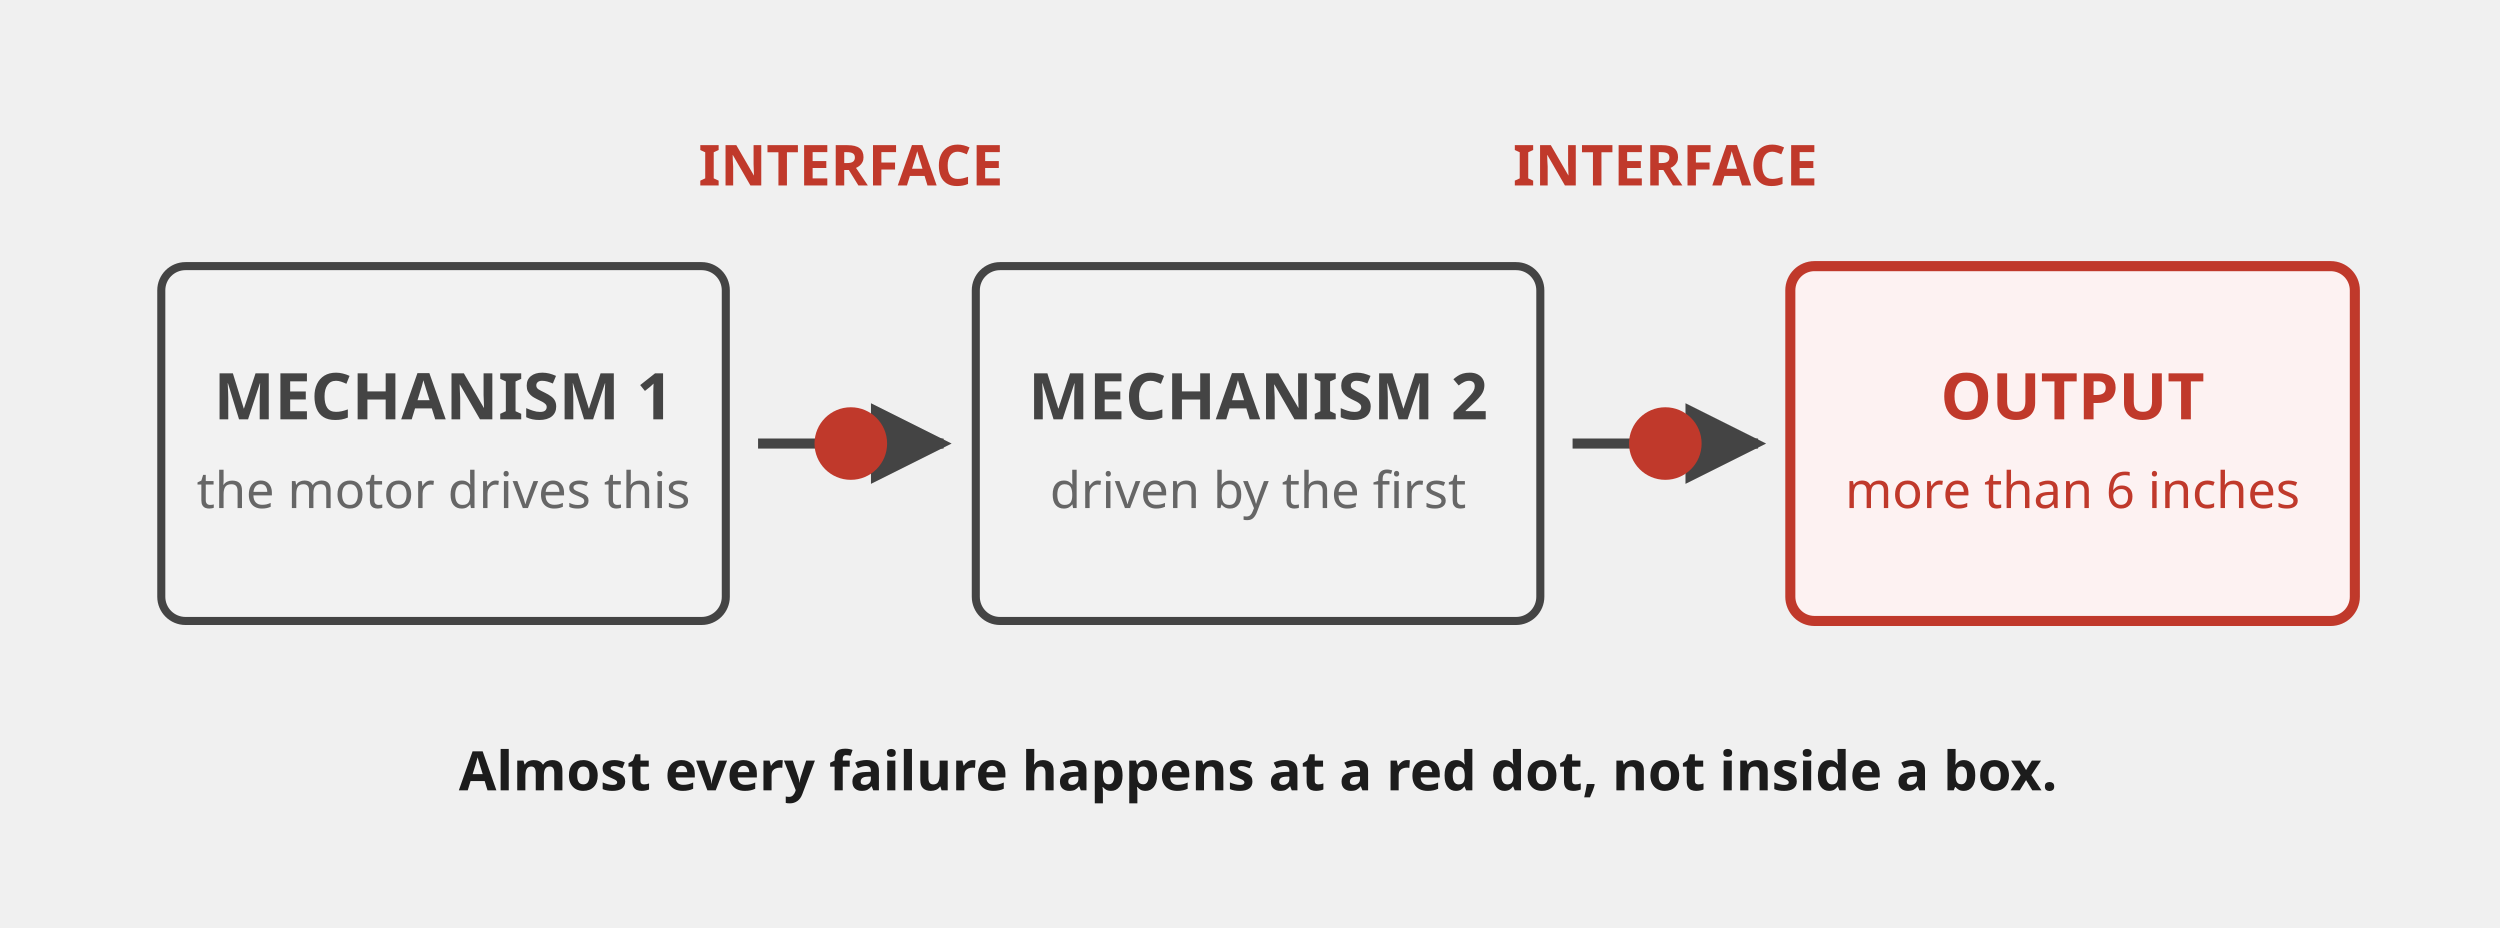
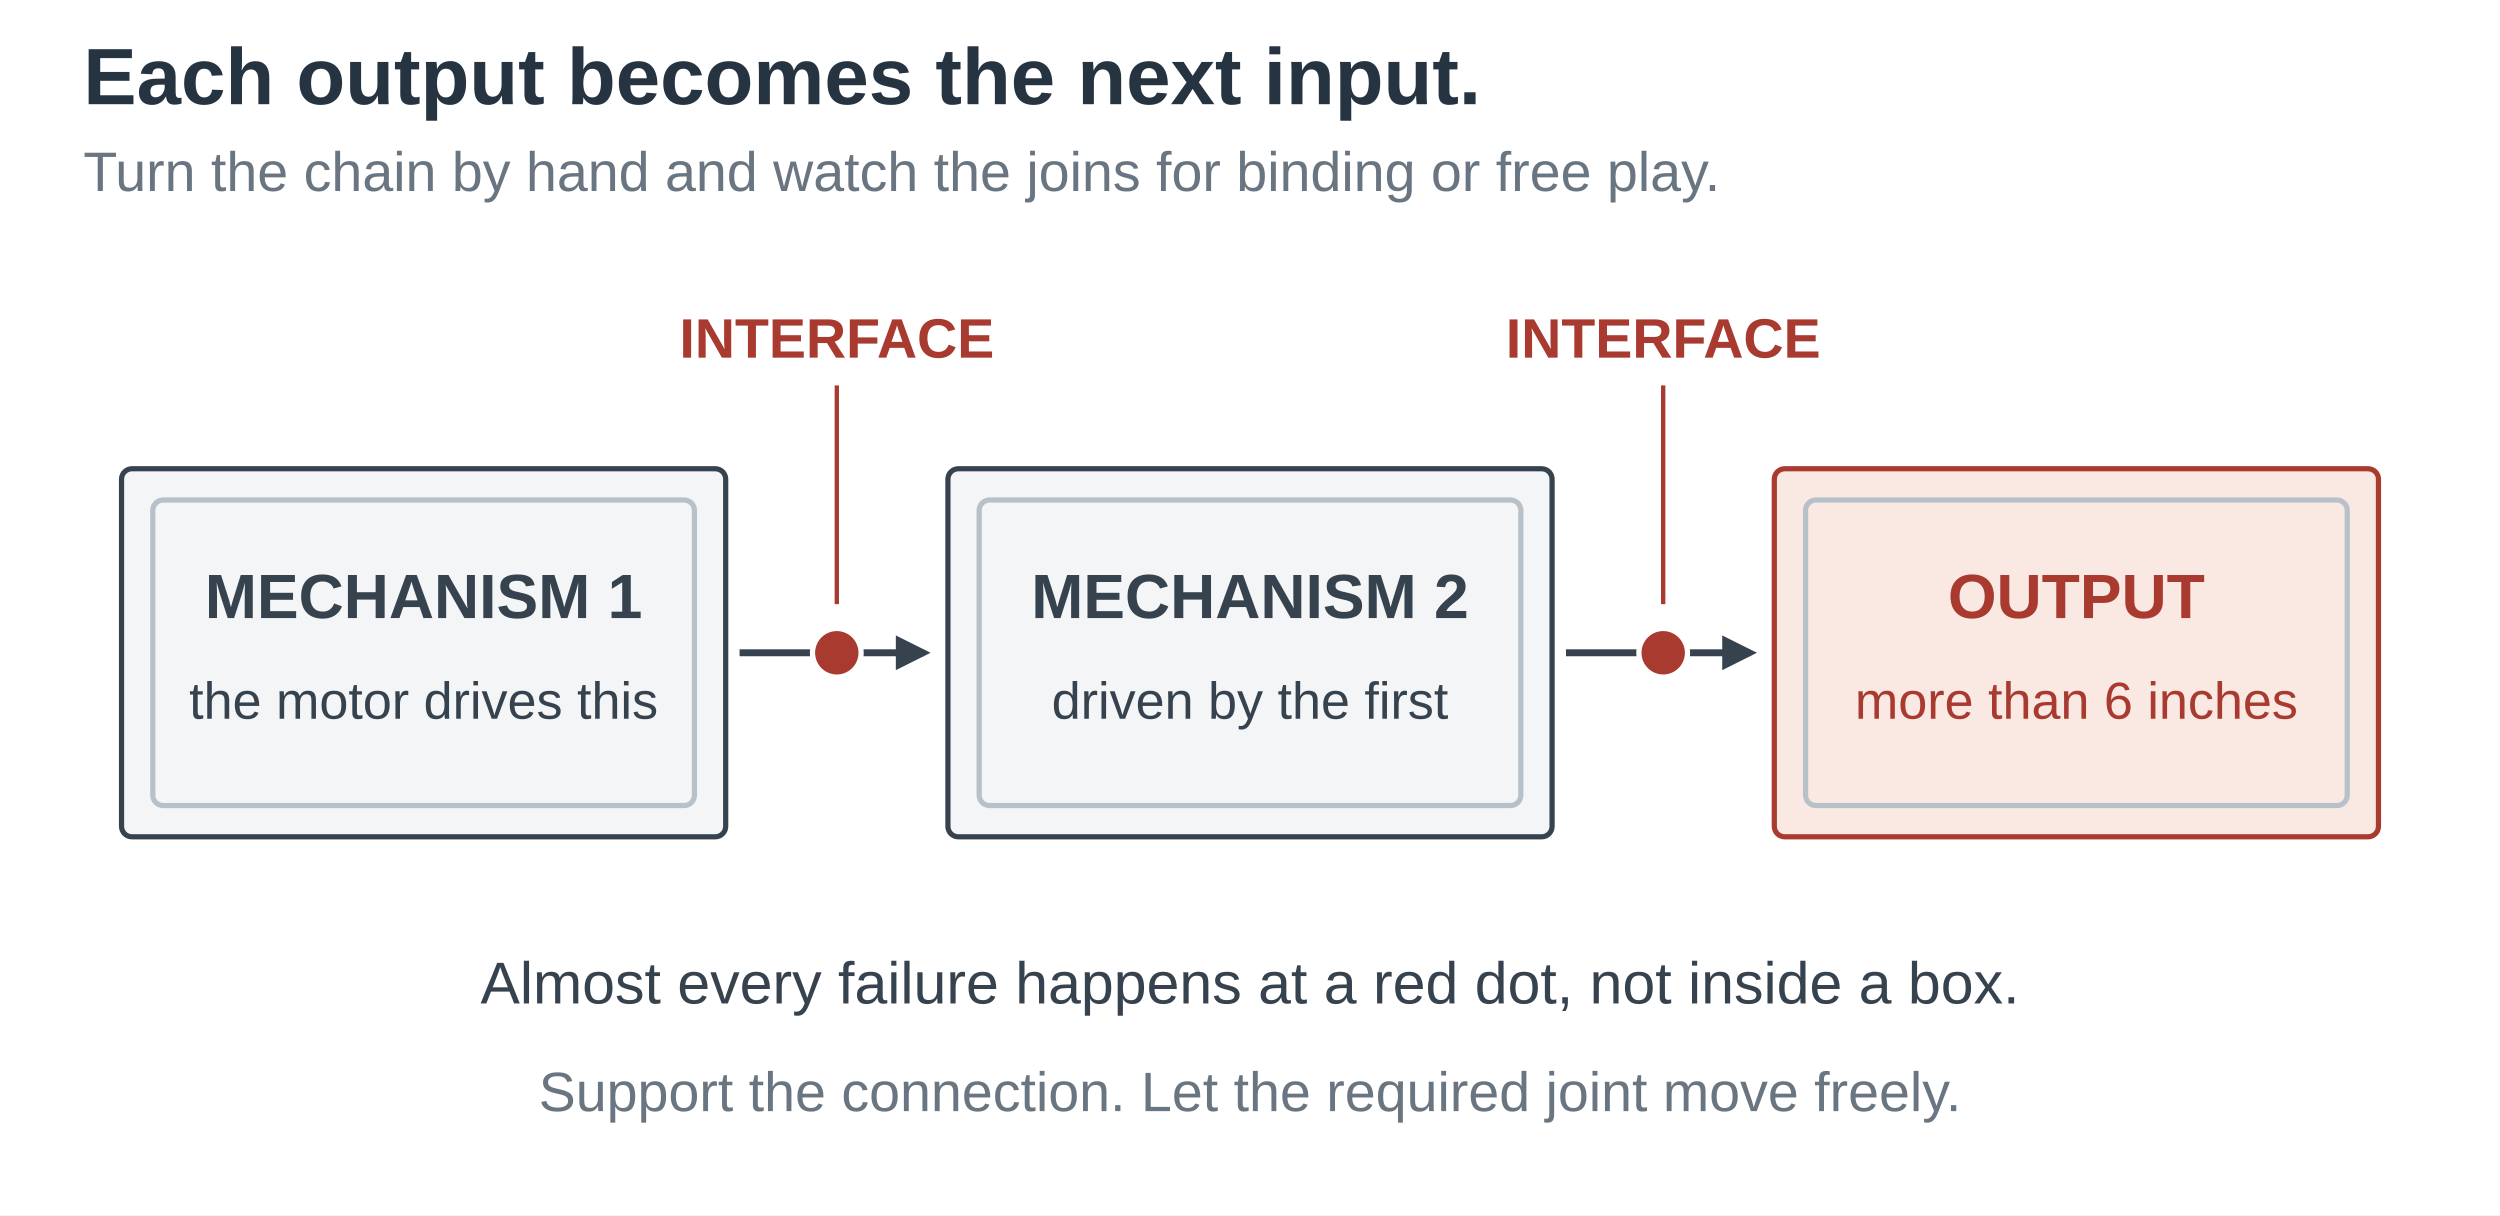
- <svg xmlns="http://www.w3.org/2000/svg" viewBox="0 0 620 230" role="img" aria-label="Three blocks in a row connected by arrows: mechanism one, mechanism two, and the output. The two connection points between the blocks are marked as interfaces, where most failures happen.">
+ <svg xmlns="http://www.w3.org/2000/svg" viewBox="0 0 720 350" role="img" aria-labelledby="series-mechanisms-title series-mechanisms-description">
  <defs>
-     <marker id="flowA" viewBox="0 0 10 10" refX="9" refY="5" markerWidth="8" markerHeight="8" orient="auto-start-reverse">
-       <path d="M0,0 L10,5 L0,10 z" fill="#444" />
+     <marker id="series-flow" viewBox="0 0 10 10" refX="8" refY="5" markerWidth="5" markerHeight="5" orient="auto">
+       <path d="M0 0 10 5 0 10Z" fill="#36434f" />
    </marker>
  </defs>
-   <rect x="40" y="66" width="140" height="88" rx="6" fill="#F2F2F2" stroke="#444" stroke-width="2" />
-   <text x="110" y="104" text-anchor="middle" font-family="'Barlow Condensed',sans-serif" font-size="16" font-weight="700" fill="#444">MECHANISM 1</text>
-   <text x="110" y="126" text-anchor="middle" font-family="'Barlow',sans-serif" font-size="12.5" fill="#666">the motor drives this</text>
-   <line x1="188" y1="110" x2="234" y2="110" stroke="#444" stroke-width="2.5" marker-end="url(#flowA)" />
-   <rect x="242" y="66" width="140" height="88" rx="6" fill="#F2F2F2" stroke="#444" stroke-width="2" />
-   <text x="312" y="104" text-anchor="middle" font-family="'Barlow Condensed',sans-serif" font-size="16" font-weight="700" fill="#444">MECHANISM 2</text>
-   <text x="312" y="126" text-anchor="middle" font-family="'Barlow',sans-serif" font-size="12.5" fill="#666">driven by the first</text>
-   <line x1="390" y1="110" x2="436" y2="110" stroke="#444" stroke-width="2.5" marker-end="url(#flowA)" />
-   <rect x="444" y="66" width="140" height="88" rx="6" fill="#FDF2F2" stroke="#C0392B" stroke-width="2.5" />
-   <text x="514" y="104" text-anchor="middle" font-family="'Barlow Condensed',sans-serif" font-size="16" font-weight="700" fill="#C0392B">OUTPUT</text>
-   <text x="514" y="126" text-anchor="middle" font-family="'Barlow',sans-serif" font-size="12.5" fill="#C0392B">more than 6 inches</text>
-   <circle cx="211" cy="110" r="9" fill="#C0392B" />
-   <circle cx="413" cy="110" r="9" fill="#C0392B" />
-   <text x="211" y="46" text-anchor="middle" font-family="'Barlow Condensed',sans-serif" font-size="14" font-weight="700" fill="#C0392B">INTERFACE</text>
-   <text x="413" y="46" text-anchor="middle" font-family="'Barlow Condensed',sans-serif" font-size="14" font-weight="700" fill="#C0392B">INTERFACE</text>
-   <text x="312" y="196" text-anchor="middle" font-family="'Barlow',sans-serif" font-size="13.5" font-weight="600" fill="#1C1C1C">Almost every failure happens at a red dot, not inside a box.</text>
+   <rect width="720" height="350" fill="#fff" />
+   <g font-family="Barlow, Arial, sans-serif" fill="#263340" font-size="16">
+     <text x="24" y="30" font-size="23" fill="#263340" font-weight="600">Each output becomes the next input.</text>
+     <text x="24" y="55" font-size="16" fill="#697580">Turn the chain by hand and watch the joins for binding or free play.</text>
+     <rect x="35" y="135" width="174" height="106" rx="3" fill="#f3f5f6" stroke="#36434f" stroke-width="1.5" />
+     <rect x="44" y="144" width="156" height="88" rx="3" fill="none" stroke="#b7c1c9" stroke-width="1.5" />
+     <text x="122" y="178" font-size="18" fill="#36434f" text-anchor="middle" font-weight="600">MECHANISM 1</text>
+     <text x="122" y="207" font-size="15" fill="#36434f" text-anchor="middle">the motor drives this</text>
+     <rect x="273" y="135" width="174" height="106" rx="3" fill="#f3f5f6" stroke="#36434f" stroke-width="1.5" />
+     <rect x="282" y="144" width="156" height="88" rx="3" fill="none" stroke="#b7c1c9" stroke-width="1.5" />
+     <text x="360" y="178" font-size="18" fill="#36434f" text-anchor="middle" font-weight="600">MECHANISM 2</text>
+     <text x="360" y="207" font-size="15" fill="#36434f" text-anchor="middle">driven by the first</text>
+     <rect x="511" y="135" width="174" height="106" rx="3" fill="#fae8e3" stroke="#a83a30" stroke-width="1.5" />
+     <rect x="520" y="144" width="156" height="88" rx="3" fill="none" stroke="#b7c1c9" stroke-width="1.5" />
+     <text x="598" y="178" font-size="18" fill="#a83a30" text-anchor="middle" font-weight="600">OUTPUT</text>
+     <text x="598" y="207" font-size="15" fill="#a83a30" text-anchor="middle">more than 6 inches</text>
+     <path d="M213 188H266" fill="none" stroke="#36434f" stroke-width="2" marker-end="url(#series-flow)" />
+     <circle cx="241" cy="188" r="7" fill="#a83a30" stroke="#fff" stroke-width="1.5" />
+     <text x="241" y="103" font-size="16" fill="#a83a30" text-anchor="middle" font-weight="600">INTERFACE</text>
+     <path d="M241 111V174" fill="none" stroke="#a83a30" stroke-width="1.25" />
+     <path d="M451 188H504" fill="none" stroke="#36434f" stroke-width="2" marker-end="url(#series-flow)" />
+     <circle cx="479" cy="188" r="7" fill="#a83a30" stroke="#fff" stroke-width="1.5" />
+     <text x="479" y="103" font-size="16" fill="#a83a30" text-anchor="middle" font-weight="600">INTERFACE</text>
+     <path d="M479 111V174" fill="none" stroke="#a83a30" stroke-width="1.25" />
+     <text x="360" y="289" font-size="17" fill="#36434f" text-anchor="middle">Almost every failure happens at a red dot, not inside a box.</text>
+     <text x="360" y="320" font-size="16" fill="#697580" text-anchor="middle">Support the connection. Let the required joint move freely.</text>
+   </g>
</svg>
